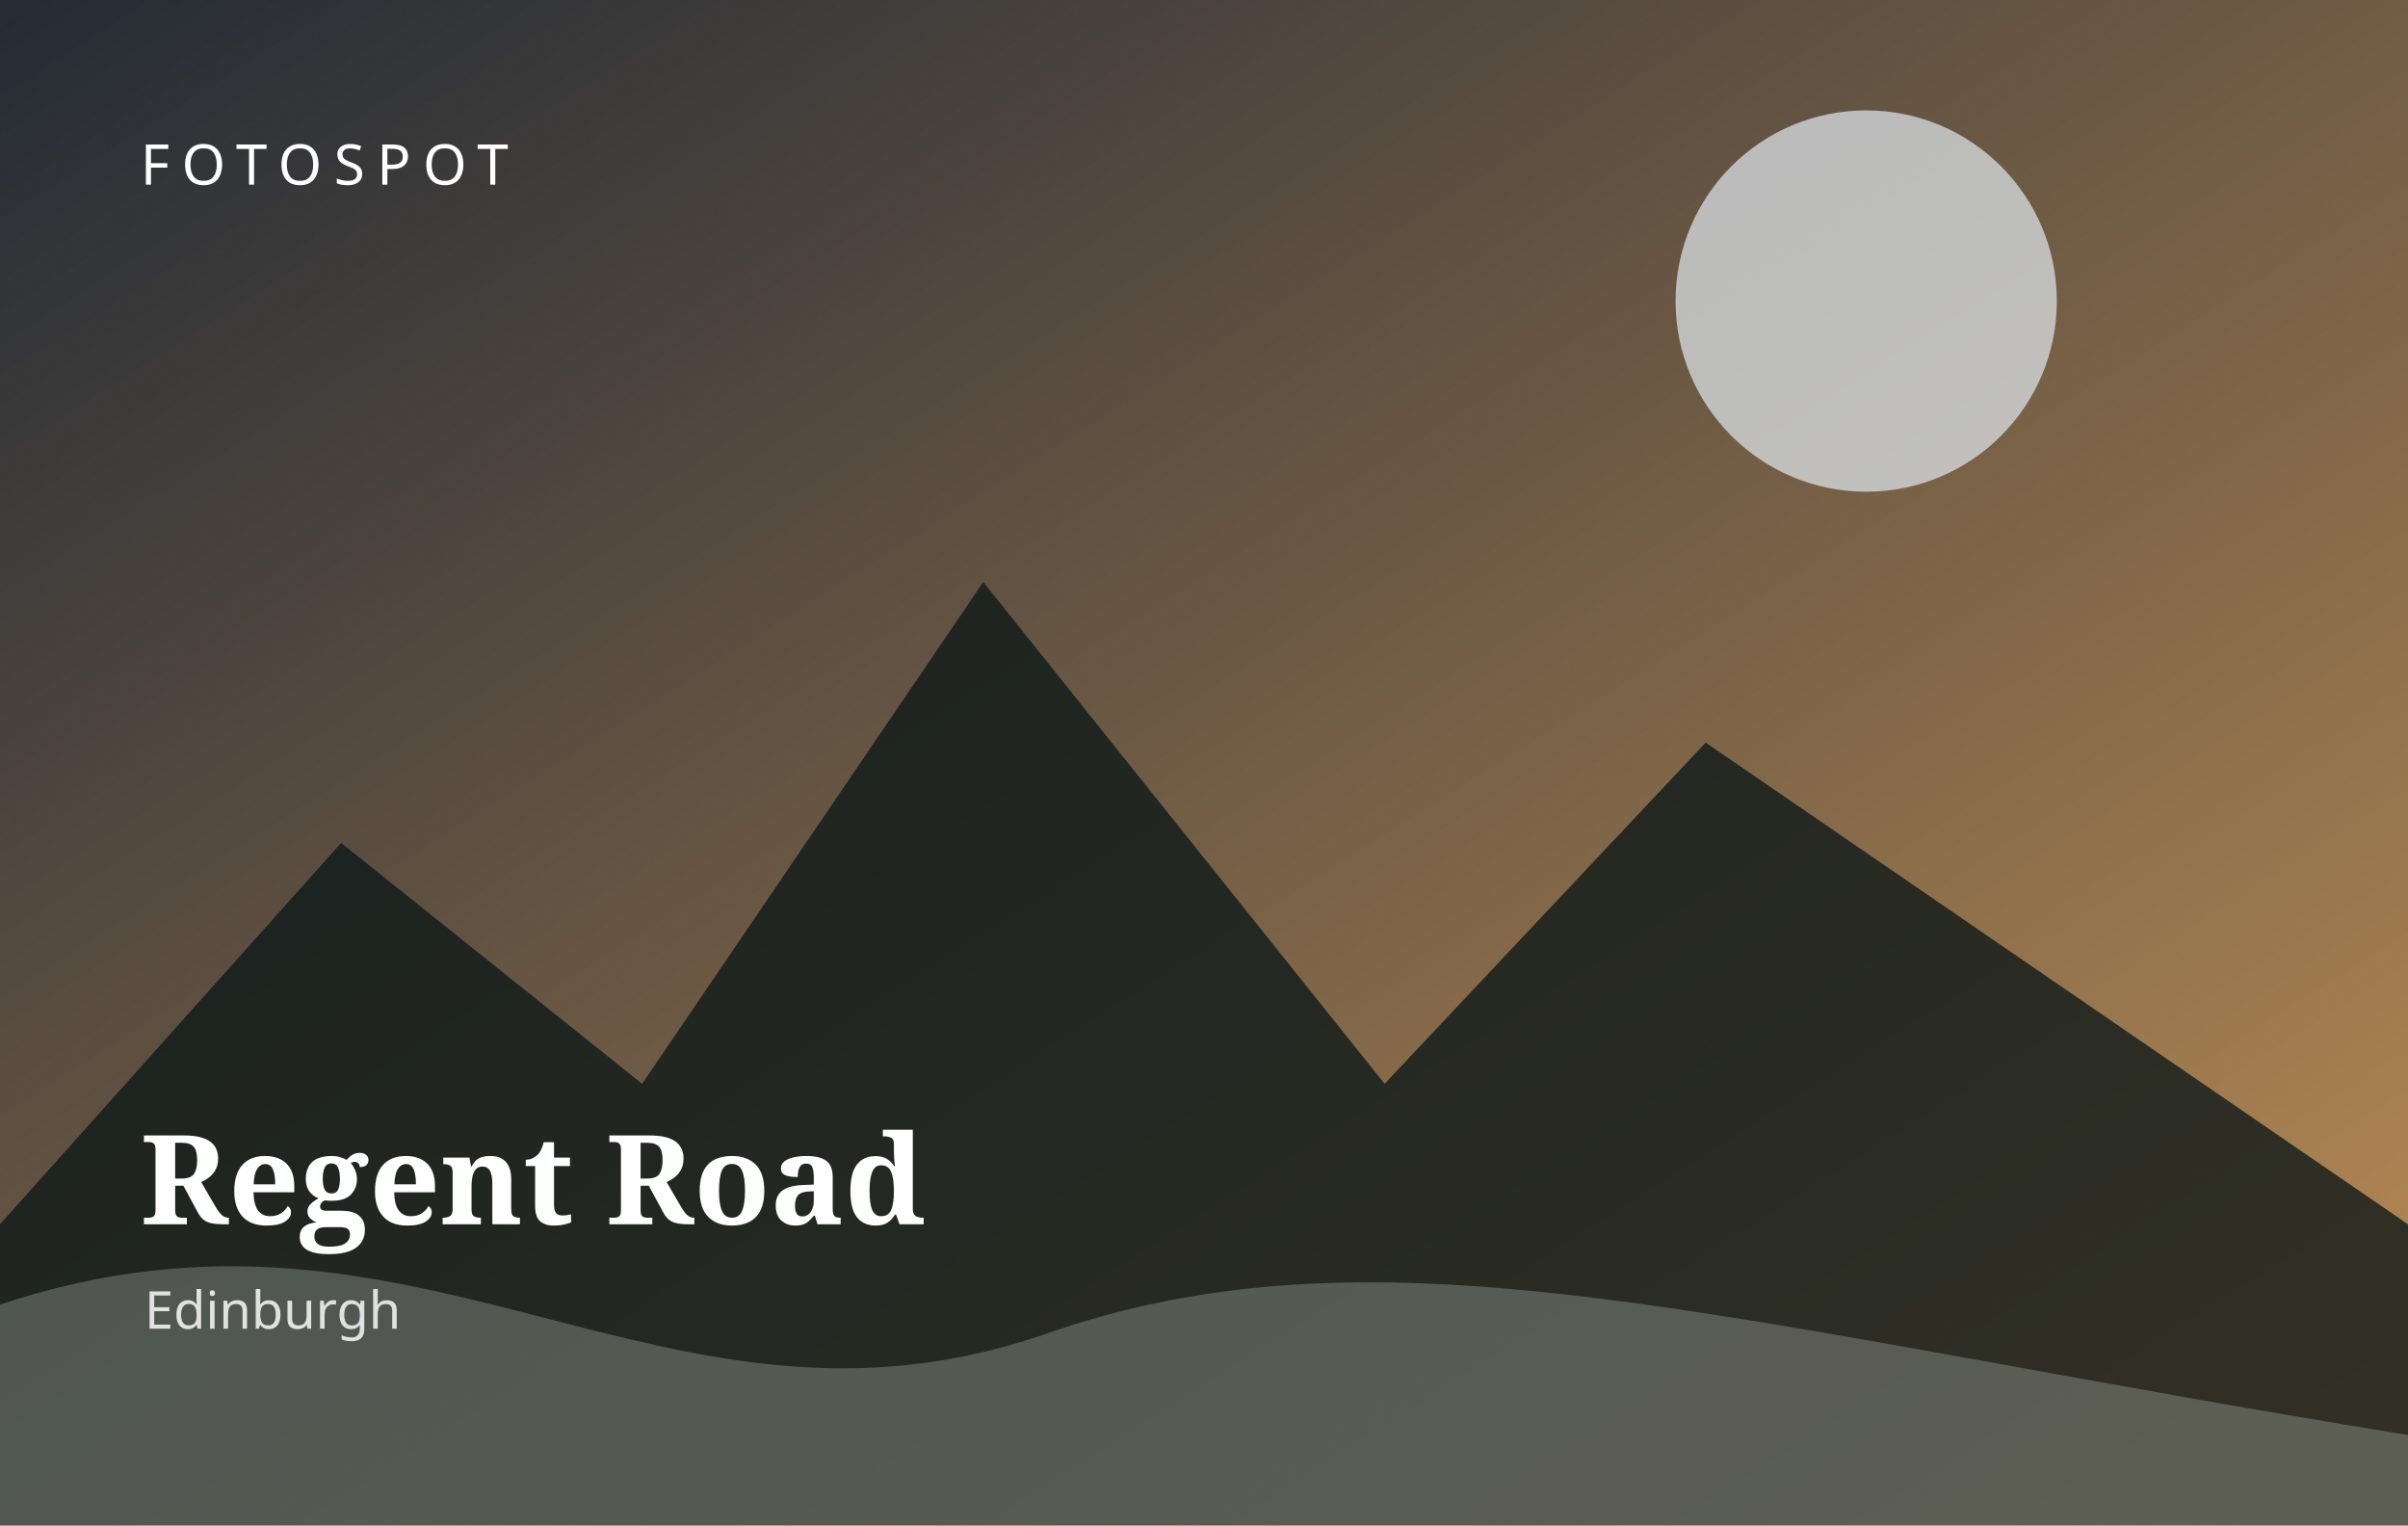
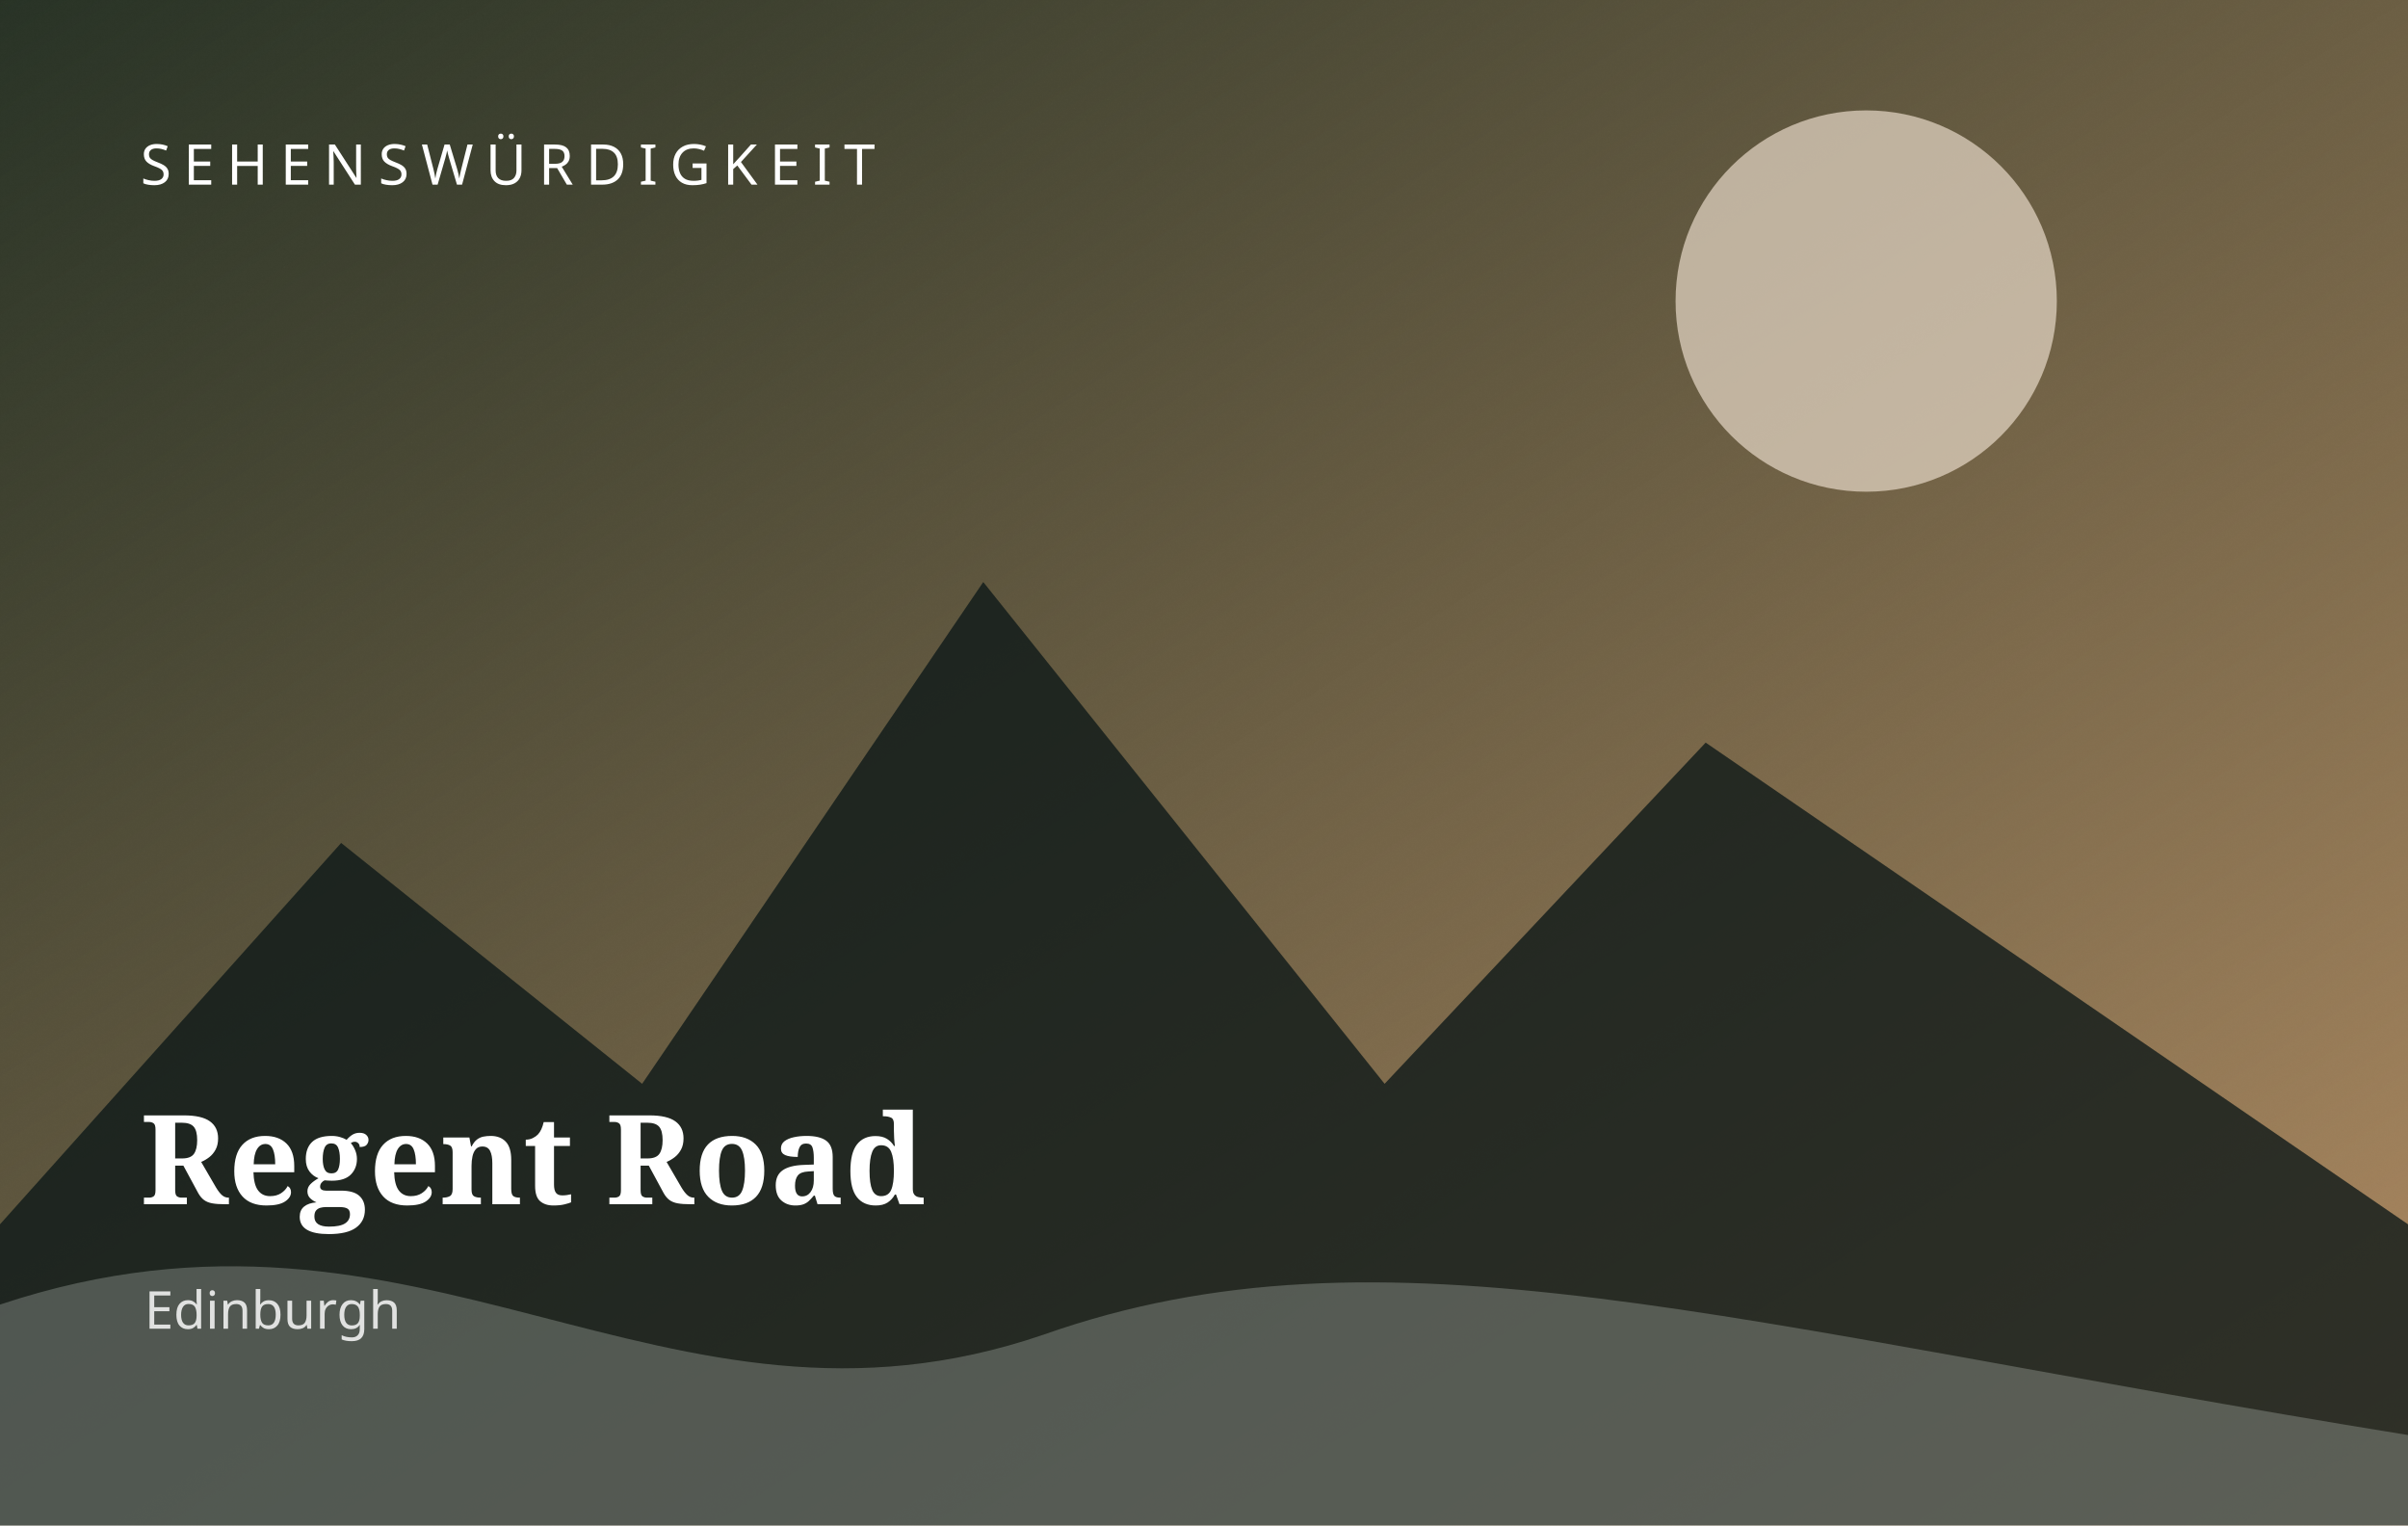
<svg xmlns="http://www.w3.org/2000/svg" viewBox="0 0 1200 760" role="img" aria-label="Regent Road">
  <defs>
    <linearGradient id="g" x1="0" y1="0" x2="1" y2="1">
-       <stop stop-color="#232a34" />
-       <stop offset="1" stop-color="#bd8d55" />
+       <stop stop-color="#273225" />
+       <stop offset="1" stop-color="#b08b62" />
    </linearGradient>
    <filter id="n">
      <feTurbulence baseFrequency=".9" numOctaves="2" stitchTiles="stitch" />
      <feColorMatrix type="saturate" values="0" />
      <feComponentTransfer>
        <feFuncA type="table" tableValues="0 .08" />
      </feComponentTransfer>
    </filter>
  </defs>
  <rect width="1200" height="760" fill="url(#g)" />
  <rect width="1200" height="760" filter="url(#n)" opacity=".35" />
-   <circle cx="930" cy="150" r="95" fill="#dfe8ee" opacity=".7" />
+   <circle cx="930" cy="150" r="95" fill="#e7d8c7" opacity=".7" />
  <path d="M0 610L170 420l150 120 170-250 200 250 160-170 350 240v150H0z" fill="#0b1717" opacity=".78" />
  <path d="M0 650c210-70 330 80 520 15 170-60 340-5 680 50v45H0z" fill="#dbe5dc" opacity=".26" />
-   <text x="70" y="92" fill="#fff" font-family="system-ui,sans-serif" font-size="28" letter-spacing="6">FOTOSPOT</text>
-   <text x="70" y="610" fill="#fff" font-family="Georgia,serif" font-size="62" font-weight="700">Regent Road</text>
+   <text x="70" y="92" fill="#fff" font-family="system-ui,sans-serif" font-size="28" letter-spacing="6">SEHENSWÜRDIGKEIT</text>
+   <text x="70" y="600" fill="#fff" font-family="Georgia,serif" font-size="62" font-weight="700">Regent Road</text>
  <text x="72" y="662" fill="#fff" opacity=".82" font-family="system-ui,sans-serif" font-size="26">Edinburgh</text>
</svg>
